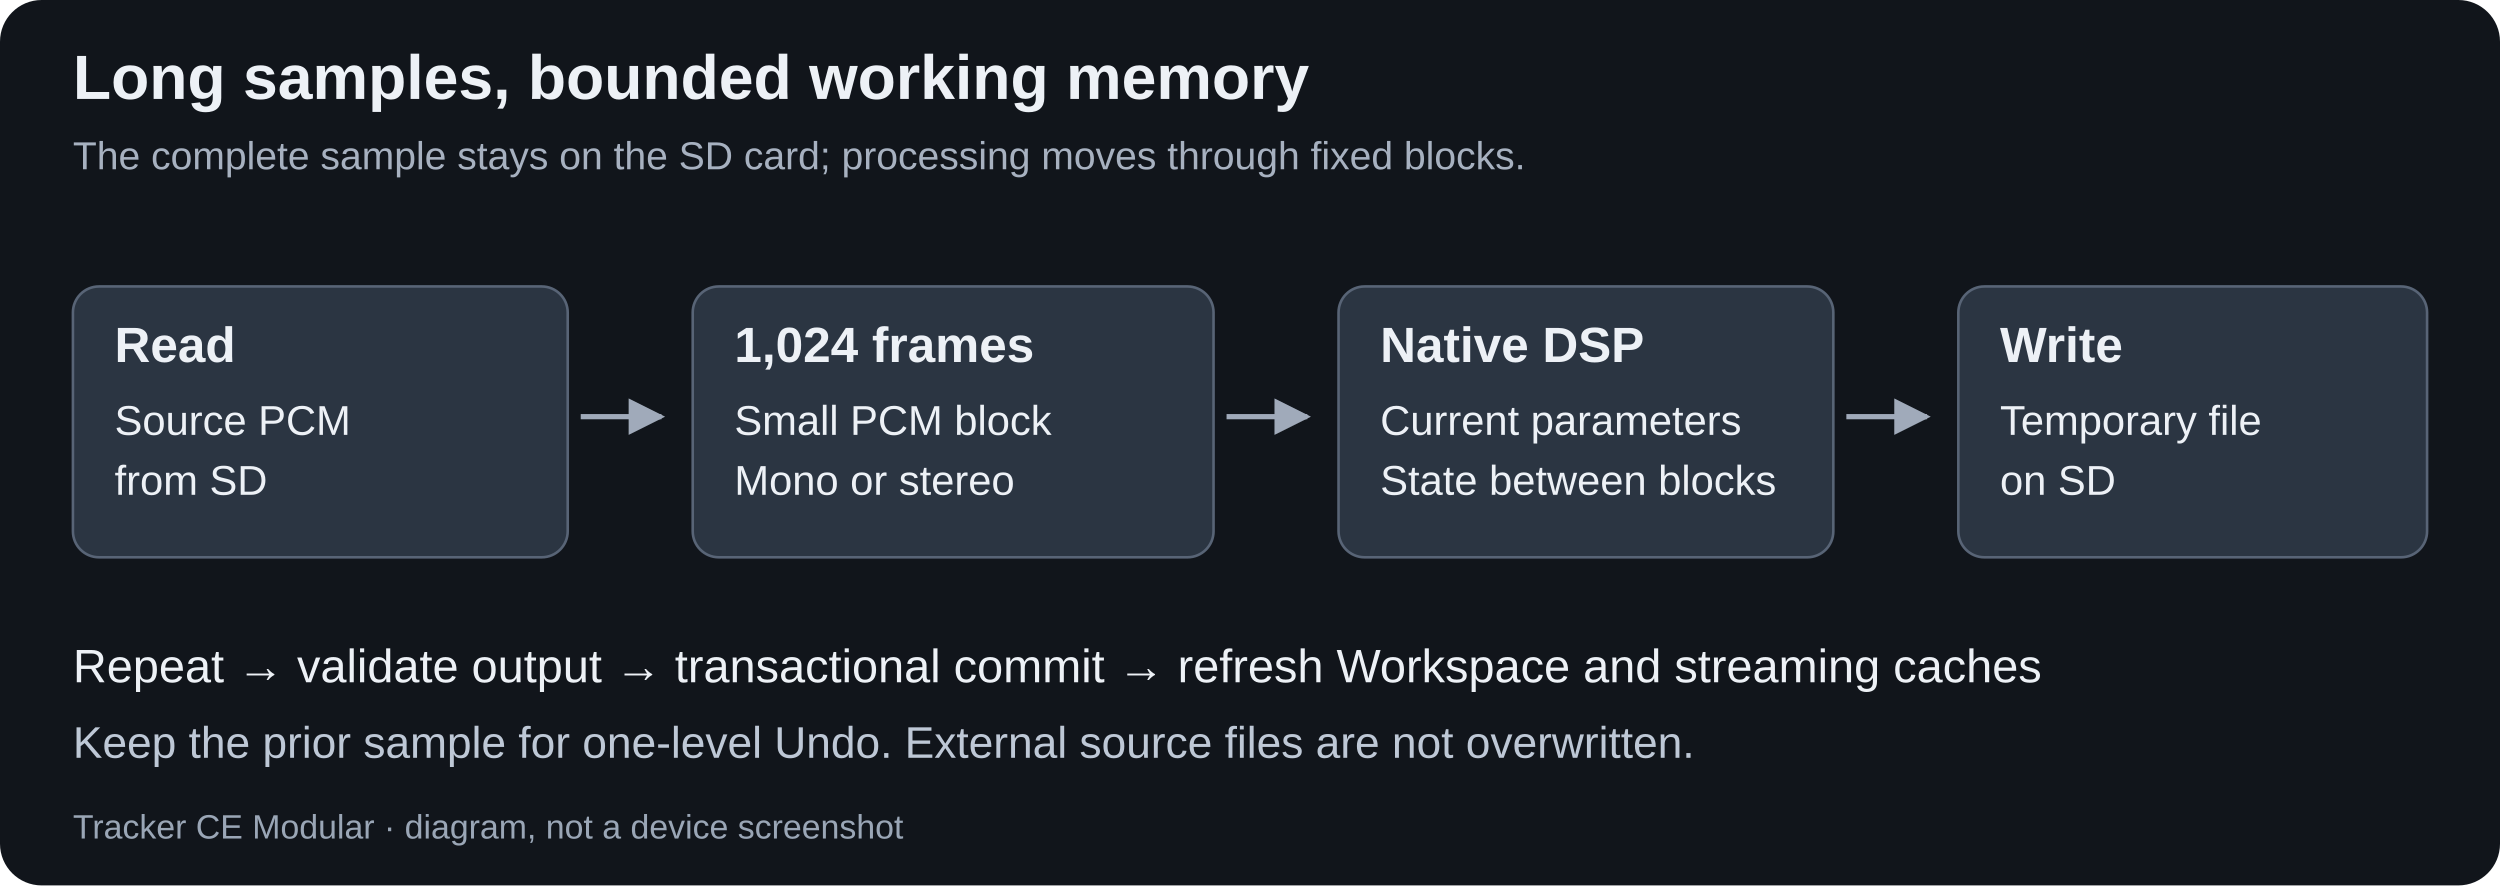
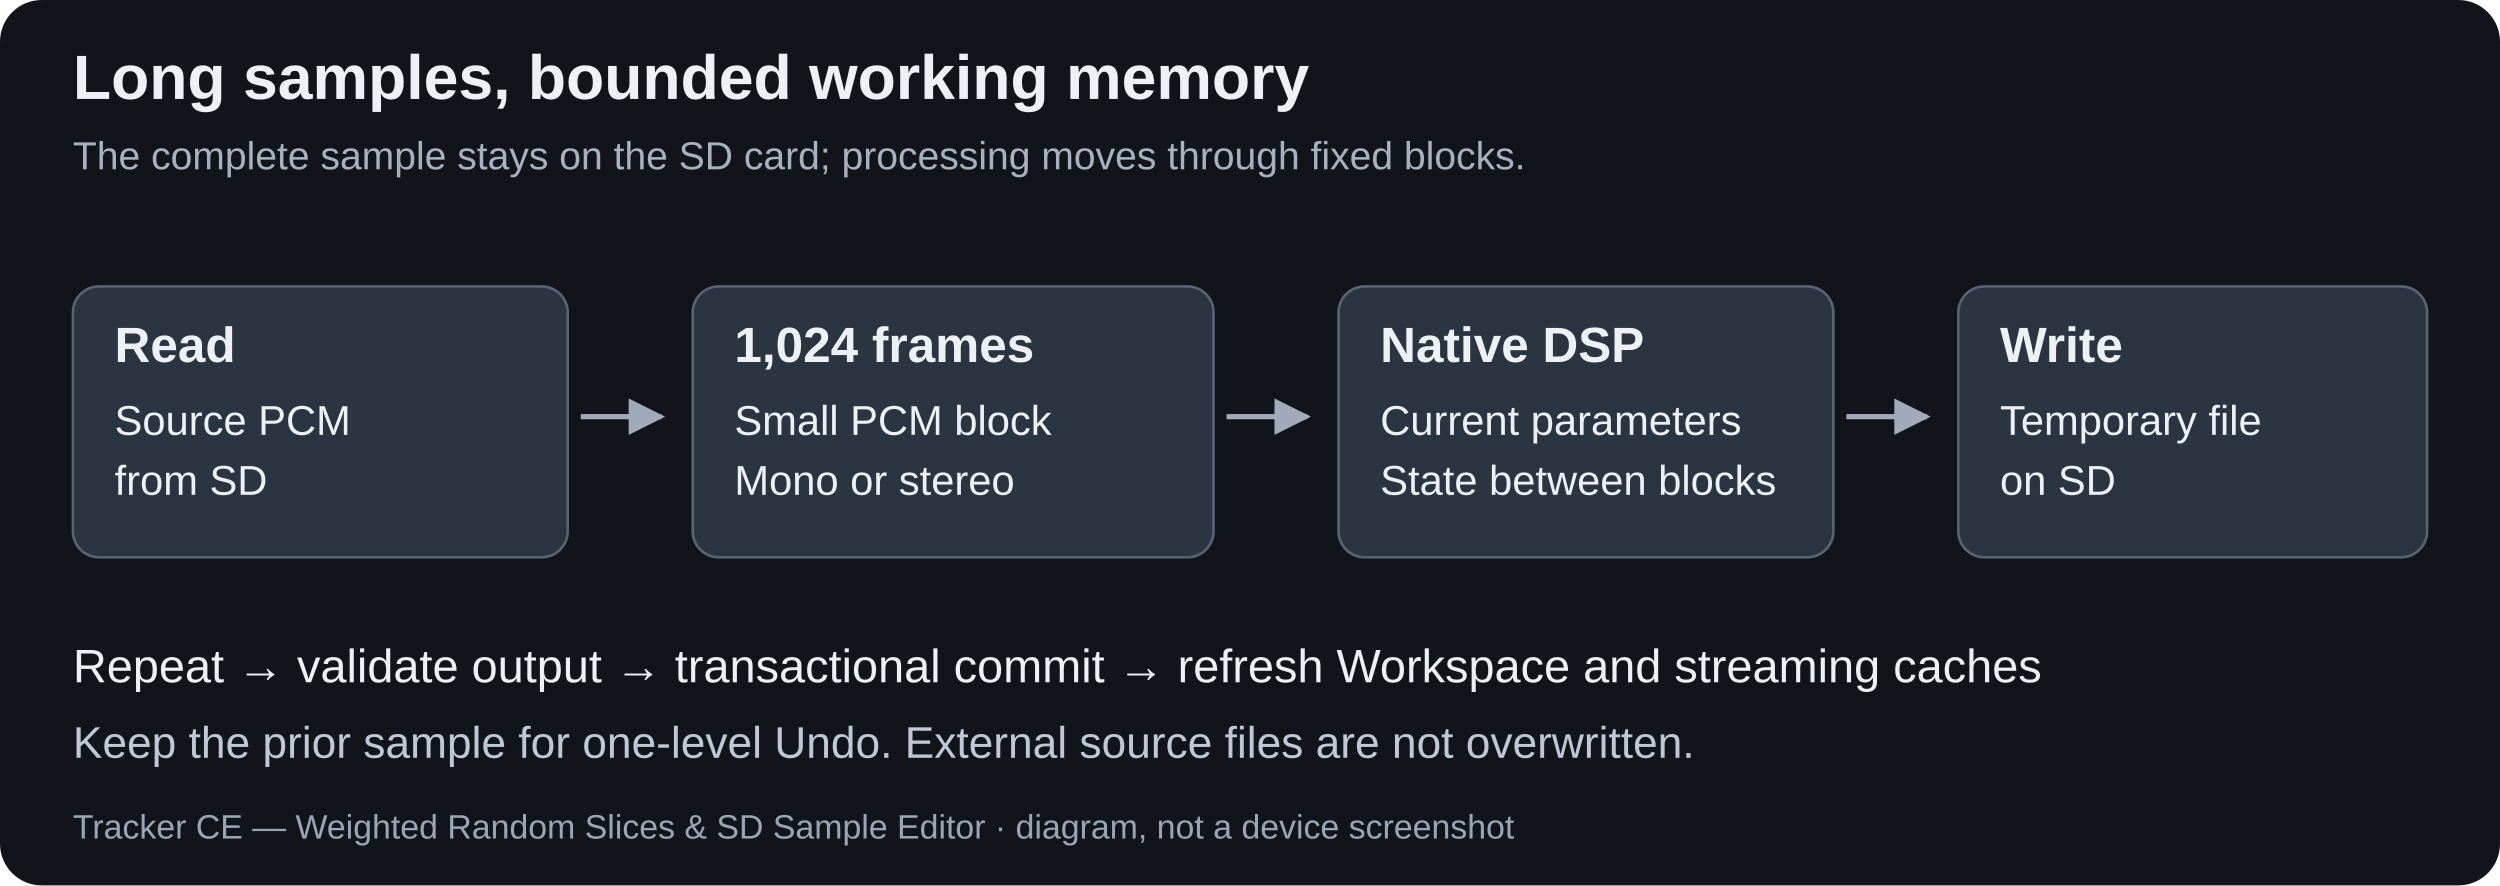
<svg xmlns="http://www.w3.org/2000/svg" viewBox="0 0 960 340" role="img" aria-labelledby="title desc">
  <defs>
    <marker id="arrow" viewBox="0 0 10 10" refX="9" refY="5" markerWidth="7" markerHeight="7" orient="auto-start-reverse">
      <path d="M0 0 L10 5 L0 10" fill="#a0aaba" />
    </marker>
  </defs>
  <rect width="960" height="340" rx="16" fill="#11151b" />
  <g font-family="Segoe UI,Arial,sans-serif" fill="#edf1f6">
    <text x="28" y="38" font-size="24" font-weight="700">Long samples, bounded working memory</text>
    <text x="28" y="65" font-size="15" fill="#a7b1c0">The complete sample stays on the SD card; processing moves through fixed blocks.</text>
    <rect x="28" y="110" width="190" height="104" rx="10" fill="#2b3542" stroke="#586476" />
    <text x="44" y="139" font-size="19" font-weight="700">Read</text>
    <text x="44" y="167" font-size="16">Source PCM</text>
    <text x="44" y="190" font-size="16">from SD</text>
    <path d="M223 160 L254 160" stroke="#a0aaba" stroke-width="2" fill="none" marker-end="url(#arrow)" />
    <rect x="266" y="110" width="200" height="104" rx="10" fill="#2b3542" stroke="#586476" />
    <text x="282" y="139" font-size="19" font-weight="700">1,024 frames</text>
    <text x="282" y="167" font-size="16">Small PCM block</text>
    <text x="282" y="190" font-size="16">Mono or stereo</text>
    <path d="M471 160 L502 160" stroke="#a0aaba" stroke-width="2" fill="none" marker-end="url(#arrow)" />
    <rect x="514" y="110" width="190" height="104" rx="10" fill="#2b3542" stroke="#586476" />
    <text x="530" y="139" font-size="19" font-weight="700">Native DSP</text>
    <text x="530" y="167" font-size="16">Current parameters</text>
    <text x="530" y="190" font-size="16">State between blocks</text>
    <path d="M709 160 L740 160" stroke="#a0aaba" stroke-width="2" fill="none" marker-end="url(#arrow)" />
    <rect x="752" y="110" width="180" height="104" rx="10" fill="#2b3542" stroke="#586476" />
    <text x="768" y="139" font-size="19" font-weight="700">Write</text>
    <text x="768" y="167" font-size="16">Temporary file</text>
    <text x="768" y="190" font-size="16">on SD</text>
    <text x="28" y="262" font-size="18">Repeat → validate output → transactional commit → refresh Workspace and streaming caches</text>
    <text x="28" y="291" font-size="17" fill="#bec8d6">Keep the prior sample for one-level Undo. External source files are not overwritten.</text>
-     <text x="28" y="322" font-size="13" fill="#9aa6b6">Tracker CE Modular · diagram, not a device screenshot</text>
+     <text x="28" y="322" font-size="13" fill="#9aa6b6">Tracker CE — Weighted Random Slices &amp; SD Sample Editor · diagram, not a device screenshot</text>
  </g>
</svg>
